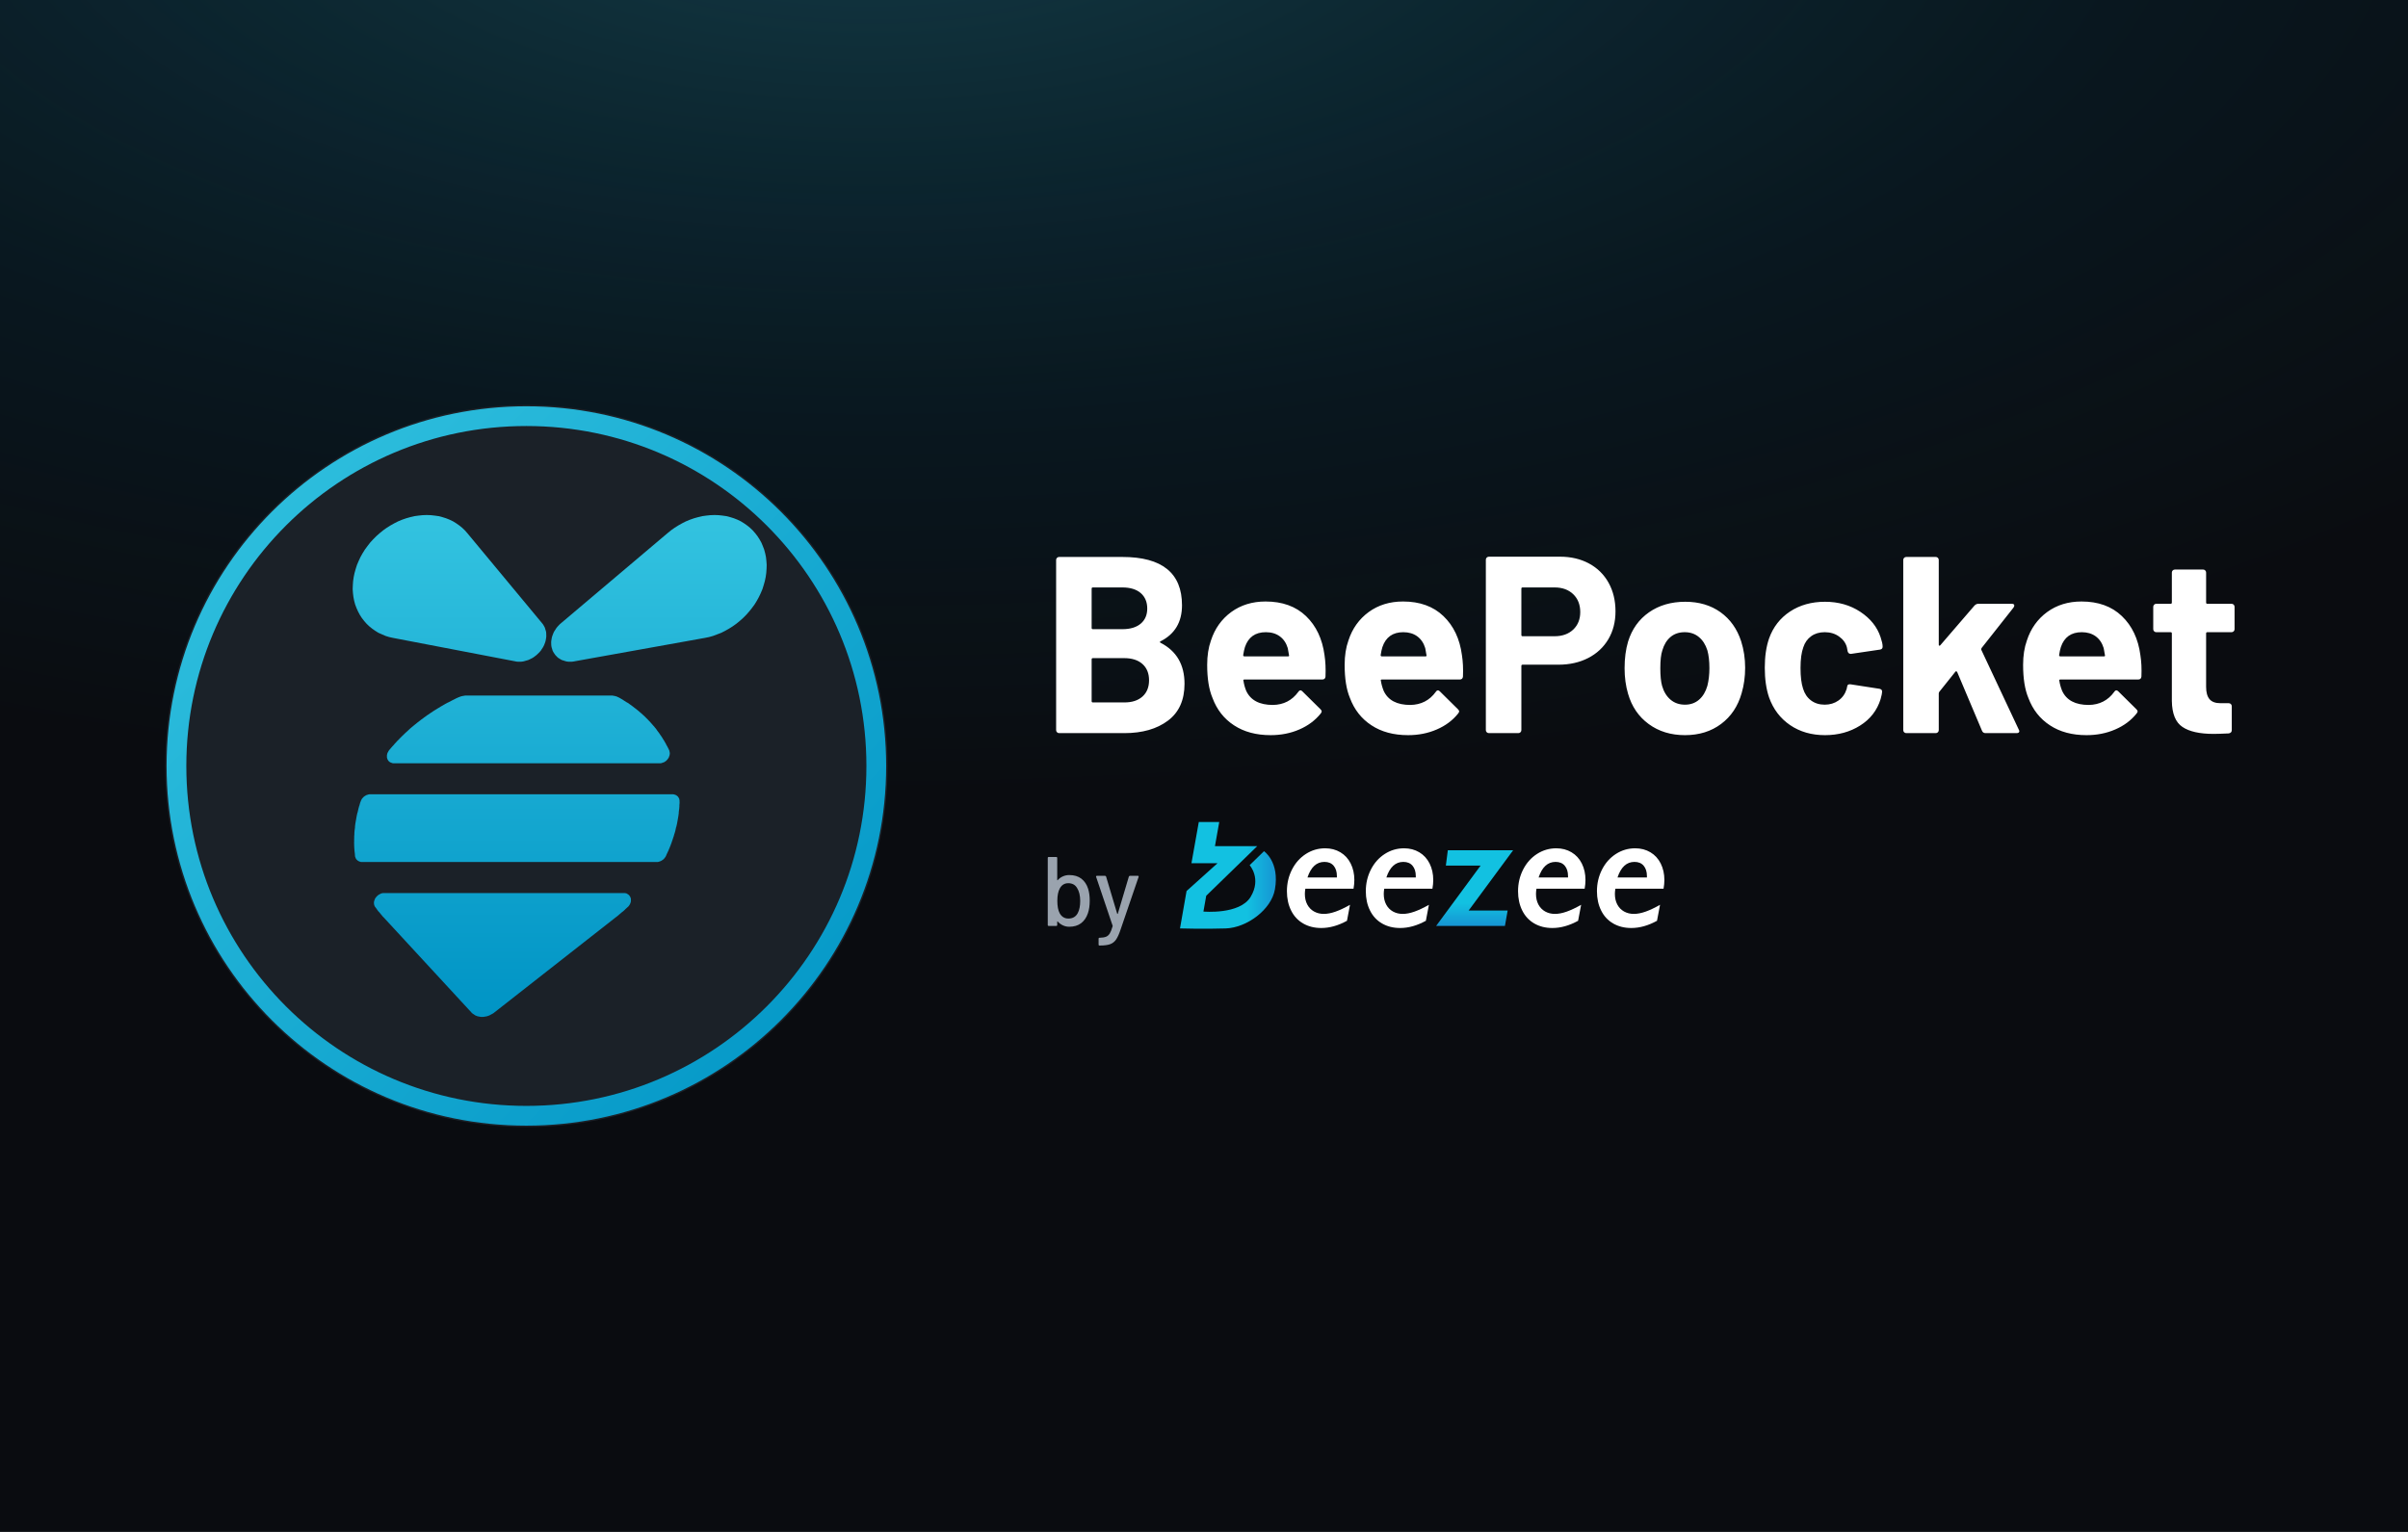
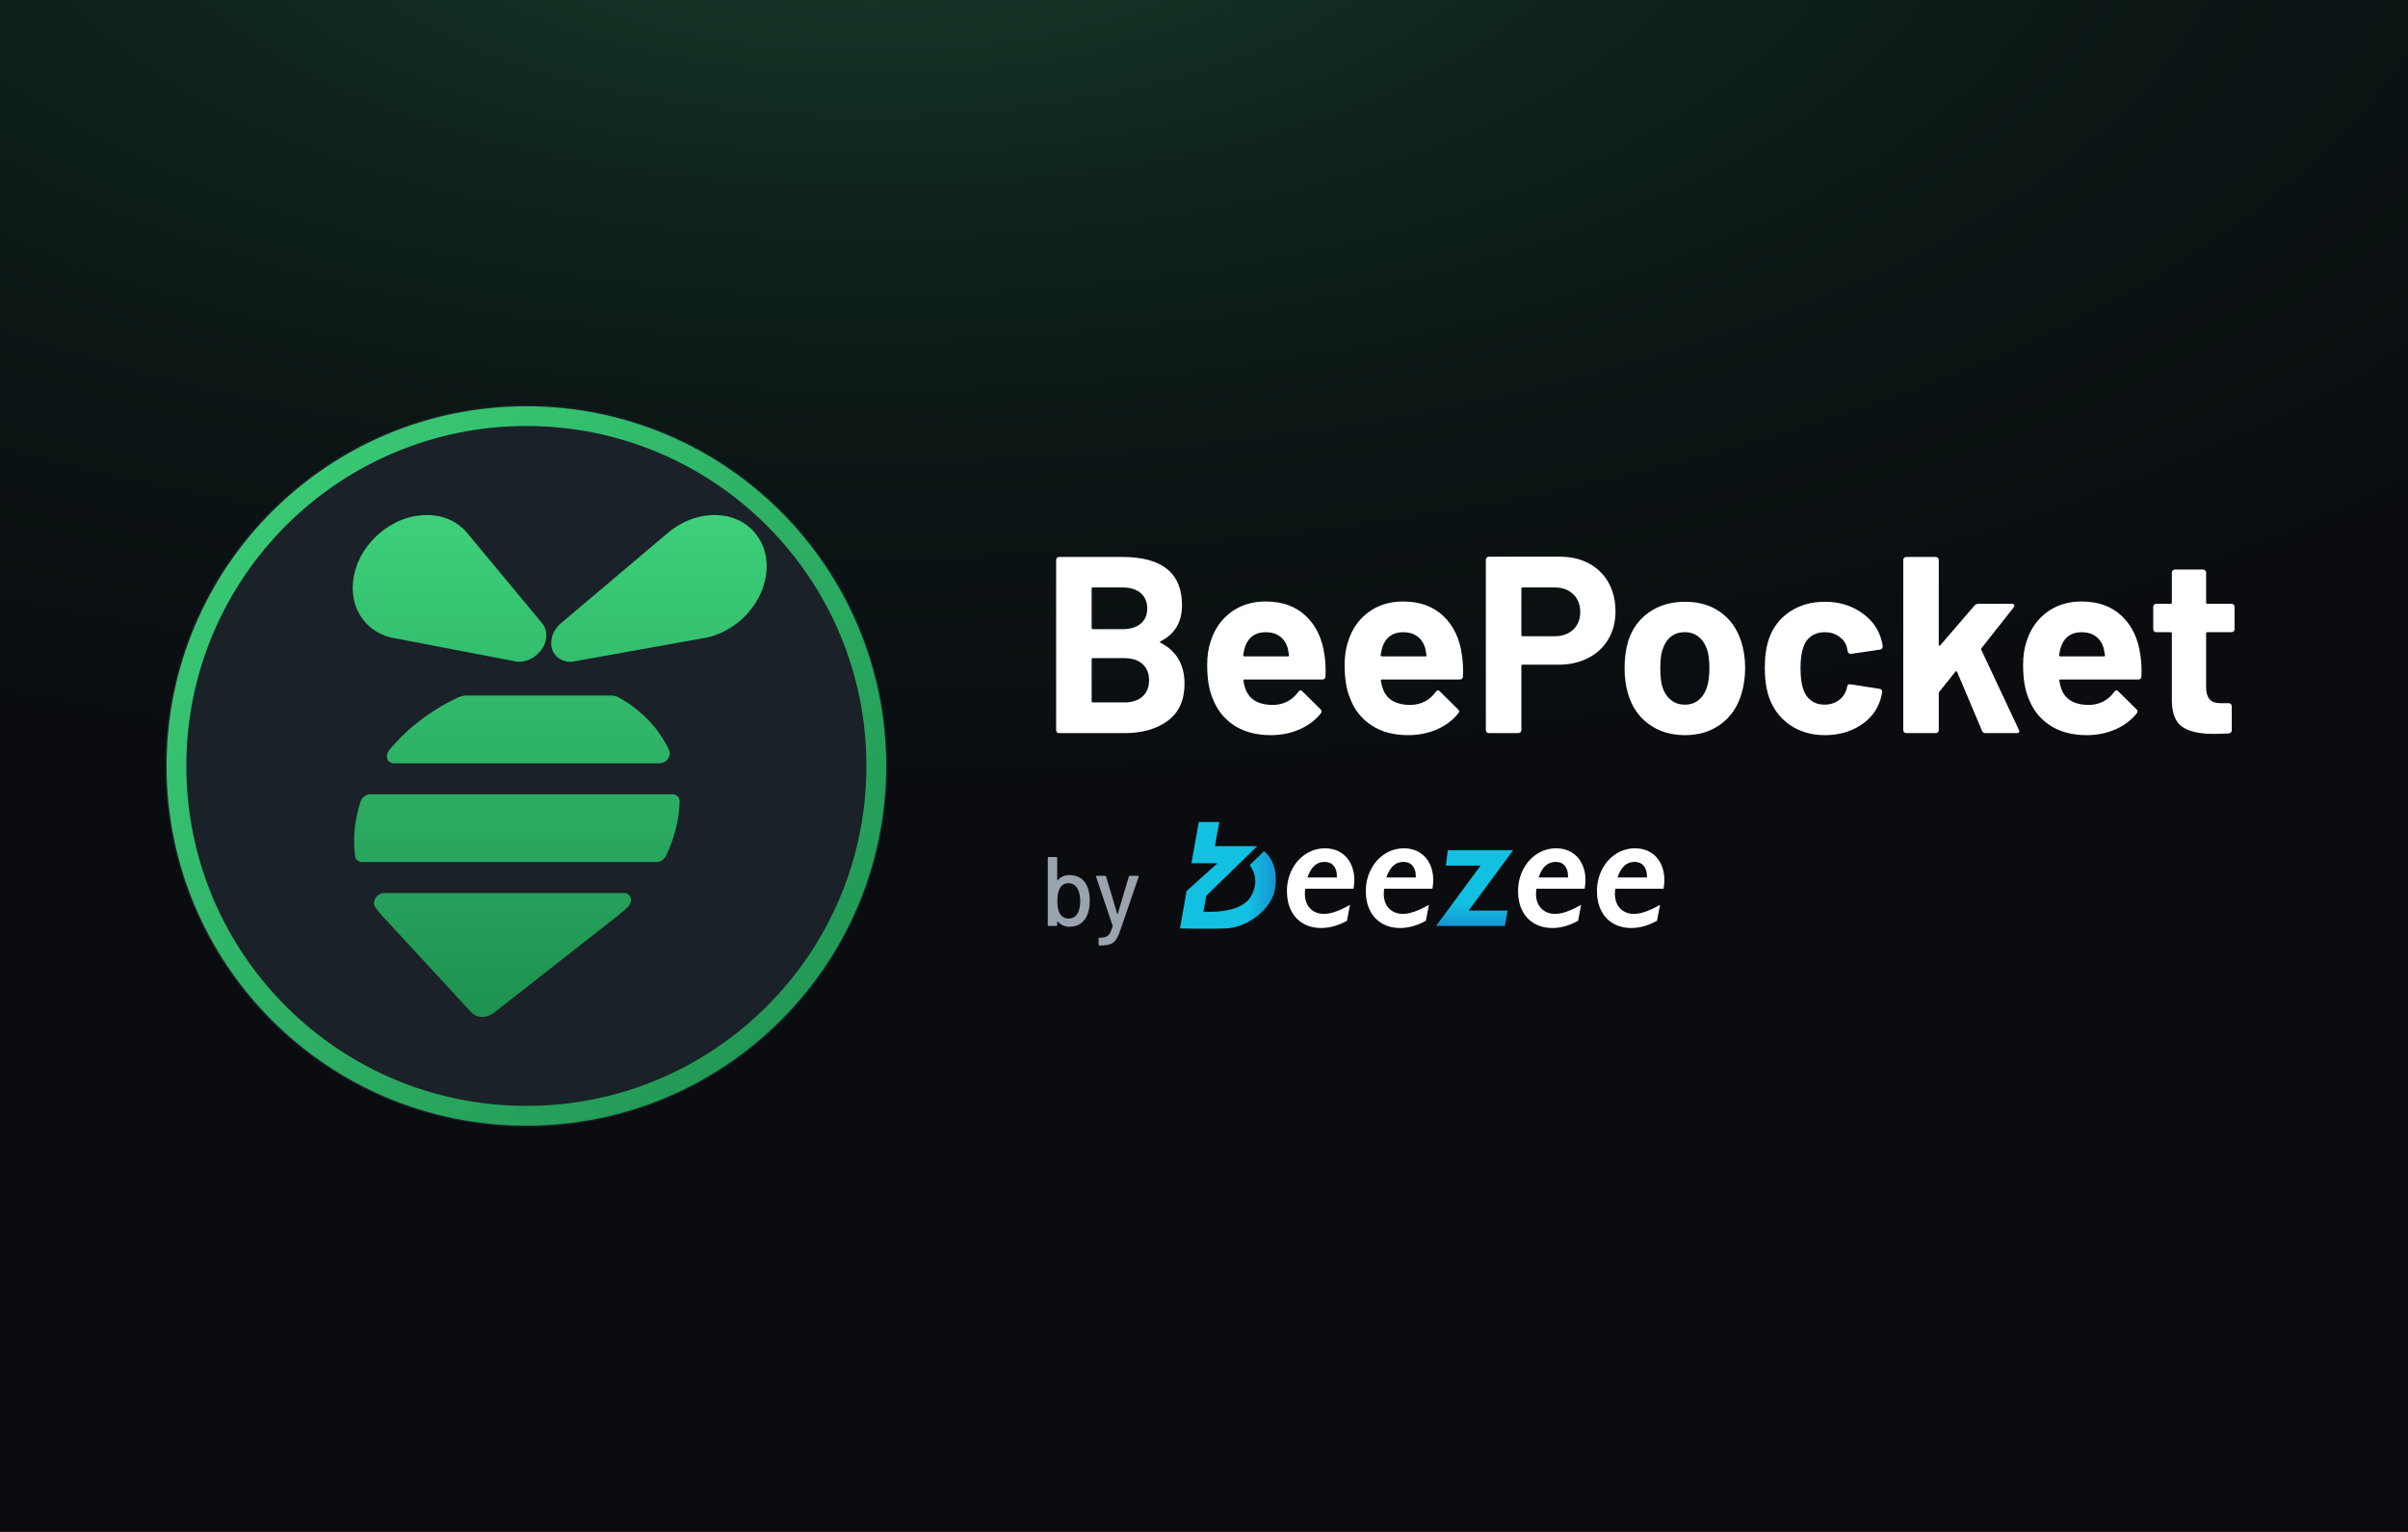
<svg xmlns="http://www.w3.org/2000/svg" viewBox="0 0 440 280" width="440" height="280" role="img">
  <defs>
    <linearGradient id="ir" x1="0" y1="0" x2="1" y2="1">
-       <stop offset="0" stop-color="#33C3E0" />
-       <stop offset="1" stop-color="#0094C5" />
+       <stop offset="0" stop-color="#3DD07A" />
+       <stop offset="1" stop-color="#1E9150" />
    </linearGradient>
    <linearGradient id="ig" x1="0" y1="0" x2="0" y2="1">
-       <stop offset="0" stop-color="#33C3E0" />
-       <stop offset="1" stop-color="#0094C5" />
+       <stop offset="0" stop-color="#3DD07A" />
+       <stop offset="1" stop-color="#1E9150" />
    </linearGradient>
    <linearGradient id="bzh" x1="0" y1="0" x2="1" y2="0">
      <stop offset="0" stop-color="#12C1E1" />
      <stop offset=".7" stop-color="#12C1E1" />
      <stop offset="1" stop-color="#1694D2" />
    </linearGradient>
    <linearGradient id="bzv" x1="0" y1="0" x2="0" y2="1">
      <stop offset="0" stop-color="#12C1E1" />
      <stop offset=".7" stop-color="#12C1E1" />
      <stop offset="1" stop-color="#1694D2" />
    </linearGradient>
    <radialGradient id="glow" cx="0.3" cy="-0.1" r="1" gradientTransform="scale(1.2 0.8)">
-       <stop offset="0" stop-color="#33C3E0" stop-opacity="0.26" />
-       <stop offset="0.45" stop-color="#0094C5" stop-opacity="0.08" />
-       <stop offset="0.75" stop-color="#0094C5" stop-opacity="0" />
+       <stop offset="0" stop-color="#3DD07A" stop-opacity="0.26" />
+       <stop offset="0.45" stop-color="#1E9150" stop-opacity="0.08" />
+       <stop offset="0.75" stop-color="#1E9150" stop-opacity="0" />
    </radialGradient>
  </defs>
  <rect width="440" height="280" fill="#0A0C10" />
  <rect width="440" height="280" fill="url(#glow)" />
  <g transform="translate(30.18 74) scale(0.257812)">
    <circle cx="256" cy="256" r="256" fill="#1B2128" />
    <circle cx="256" cy="256" r="248" fill="none" stroke="url(#ir)" stroke-width="14" />
    <g transform="translate(45.14 0) skewX(-10)">
      <path d="M142.6 79.6 L139.9 80.4 L137.2 81.4 L134.5 82.6 L132.0 84.0 L129.6 85.5 L127.2 87.2 L125.0 89.0 L122.9 91.0 L120.9 93.1 L119.1 95.3 L117.4 97.6 L115.9 100.1 L114.5 102.6 L113.3 105.3 L112.3 107.9 L111.5 110.7 L110.8 113.5 L110.4 116.3 L110.1 119.2 L110.0 122.1 L110.1 125.0 L110.4 127.8 L110.8 130.7 L111.5 133.5 L112.3 136.2 L113.3 138.9 L114.5 141.6 L115.9 144.1 L117.4 146.5 L119.1 148.9 L120.9 151.1 L122.9 153.2 L125.0 155.2 L127.2 157.0 L129.6 158.7 L132.0 160.2 L134.5 161.6 L137.2 162.7 L139.9 163.8 L142.6 164.6 L145.4 165.2 L234.9 181.8 L235.9 182.0 L237.0 182.1 L238.0 182.1 L239.0 182.1 L240.1 182.0 L241.1 181.8 L242.1 181.5 L243.1 181.2 L244.1 180.9 L245.1 180.4 L246.0 179.9 L246.9 179.4 L247.7 178.8 L248.5 178.1 L249.3 177.4 L250.0 176.6 L250.7 175.8 L251.3 175.0 L251.9 174.1 L252.3 173.2 L252.8 172.2 L253.2 171.2 L253.5 170.2 L253.7 169.2 L253.9 168.2 L254.0 167.1 L254.0 166.1 L254.0 165.0 L253.9 164.0 L253.7 163.0 L253.5 162.0 L253.2 160.9 L252.8 160.0 L252.3 159.0 L251.9 158.1 L251.3 157.2 L250.7 156.4 L250.0 155.5 L249.3 154.8 L185.1 91.0 L183.0 89.0 L180.8 87.2 L178.4 85.5 L176.0 84.0 L173.5 82.6 L170.8 81.4 L168.1 80.4 L165.4 79.6 L162.6 78.9 L159.7 78.5 L156.9 78.2 L154.0 78.1 L151.1 78.2 L148.3 78.5 L145.4 78.9 Z M346.6 79.6 L343.9 80.4 L341.2 81.4 L338.5 82.6 L336.0 84.0 L333.6 85.5 L331.2 87.2 L329.0 89.0 L326.9 91.0 L262.7 154.8 L262.0 155.5 L261.3 156.4 L260.7 157.2 L260.1 158.1 L259.7 159.0 L259.2 160.0 L258.8 160.9 L258.5 162.0 L258.3 163.0 L258.1 164.0 L258.0 165.0 L258.0 166.1 L258.0 167.1 L258.1 168.2 L258.3 169.2 L258.5 170.2 L258.8 171.2 L259.2 172.2 L259.7 173.2 L260.1 174.1 L260.7 175.0 L261.3 175.8 L262.0 176.6 L262.7 177.4 L263.5 178.1 L264.3 178.8 L265.1 179.4 L266.0 179.9 L266.9 180.4 L267.9 180.9 L268.9 181.2 L269.9 181.5 L270.9 181.8 L271.9 182.0 L273.0 182.1 L274.0 182.1 L275.0 182.1 L276.1 182.0 L277.1 181.8 L366.6 165.2 L369.4 164.6 L372.1 163.8 L374.8 162.7 L377.5 161.6 L380.0 160.2 L382.4 158.7 L384.8 157.0 L387.0 155.2 L389.1 153.2 L391.1 151.1 L392.9 148.9 L394.6 146.5 L396.1 144.1 L397.5 141.6 L398.7 138.9 L399.7 136.2 L400.5 133.5 L401.2 130.7 L401.6 127.8 L401.9 125.0 L402.0 122.1 L401.9 119.2 L401.6 116.3 L401.2 113.5 L400.5 110.7 L399.7 107.9 L398.7 105.3 L397.5 102.6 L396.1 100.1 L394.6 97.6 L392.9 95.3 L391.1 93.1 L389.1 91.0 L387.0 89.0 L384.8 87.2 L382.4 85.5 L380.0 84.0 L377.5 82.6 L374.8 81.4 L372.1 80.4 L369.4 79.6 L366.6 78.9 L363.7 78.5 L360.9 78.2 L358.0 78.1 L355.1 78.2 L352.3 78.5 L349.4 78.9 Z M156.3 245.9 L156.1 246.4 L155.9 247.0 L155.9 247.6 L155.8 248.2 L155.9 248.7 L156.0 249.3 L156.1 249.9 L156.3 250.4 L156.6 251.0 L156.9 251.5 L157.2 251.9 L157.6 252.4 L158.0 252.7 L158.5 253.1 L159.0 253.4 L159.6 253.6 L160.1 253.8 L160.7 254.0 L161.2 254.1 L161.8 254.1 L350.2 254.1 L350.8 254.1 L351.3 254.0 L351.9 253.8 L352.4 253.6 L353.0 253.4 L353.5 253.1 L354.0 252.7 L354.4 252.4 L354.8 251.9 L355.1 251.5 L355.4 251.0 L355.7 250.4 L355.9 249.9 L356.0 249.3 L356.1 248.7 L356.2 248.2 L356.1 247.6 L356.1 247.0 L355.9 246.4 L355.7 245.9 L355.5 245.3 L355.2 244.8 L355.1 244.7 L355.1 244.6 L353.9 242.8 L353.8 242.8 L353.7 242.6 L353.7 242.5 L352.4 240.8 L352.4 240.7 L352.2 240.5 L352.2 240.4 L350.9 238.7 L350.9 238.6 L350.7 238.4 L350.7 238.4 L349.3 236.7 L349.3 236.6 L349.1 236.4 L349.1 236.4 L347.7 234.7 L347.6 234.6 L347.5 234.4 L347.4 234.4 L346.0 232.7 L345.9 232.7 L345.8 232.5 L345.7 232.4 L344.2 230.8 L344.2 230.7 L344.0 230.6 L344.0 230.5 L342.5 228.9 L342.4 228.9 L342.2 228.7 L342.2 228.6 L340.6 227.1 L340.5 227.0 L340.4 226.9 L340.3 226.8 L338.7 225.3 L338.6 225.2 L338.5 225.1 L338.4 225.0 L336.7 223.5 L336.7 223.5 L336.5 223.3 L336.5 223.3 L334.7 221.8 L334.7 221.7 L334.5 221.6 L334.5 221.6 L332.7 220.1 L332.6 220.1 L332.5 219.9 L332.4 219.9 L330.6 218.5 L330.5 218.4 L330.4 218.3 L330.3 218.3 L328.5 216.9 L328.4 216.9 L328.2 216.7 L328.2 216.7 L326.3 215.4 L326.2 215.3 L326.0 215.2 L326.0 215.2 L324.1 213.9 L324.0 213.8 L323.8 213.7 L323.8 213.7 L321.8 212.4 L321.7 212.4 L321.6 212.3 L321.5 212.2 L319.5 211.0 L319.4 211.0 L319.2 210.9 L319.2 210.9 L317.1 209.7 L317.1 209.7 L316.9 209.6 L316.8 209.5 L314.8 208.4 L314.7 208.4 L314.5 208.3 L314.5 208.2 L313.0 207.5 L312.7 207.3 L312.0 207.1 L311.5 206.8 L311.0 206.7 L310.4 206.5 L309.9 206.4 L309.3 206.3 L308.8 206.2 L308.2 206.1 L307.5 206.1 L307.2 206.1 L204.8 206.1 L204.5 206.1 L203.8 206.1 L203.2 206.2 L202.7 206.3 L202.1 206.4 L201.6 206.5 L201.0 206.7 L200.5 206.8 L200.0 207.1 L199.3 207.3 L199.0 207.5 L197.5 208.2 L197.5 208.3 L197.3 208.4 L197.2 208.4 L195.2 209.5 L195.1 209.6 L194.9 209.7 L194.9 209.7 L192.8 210.9 L192.8 210.9 L192.6 211.0 L192.5 211.0 L190.5 212.2 L190.4 212.3 L190.3 212.4 L190.2 212.4 L188.2 213.7 L188.2 213.7 L188.0 213.8 L187.9 213.9 L186.0 215.2 L186.0 215.2 L185.8 215.3 L185.7 215.4 L183.8 216.7 L183.8 216.7 L183.6 216.9 L183.5 216.9 L181.7 218.3 L181.6 218.3 L181.5 218.4 L181.4 218.5 L179.6 219.9 L179.5 219.9 L179.4 220.1 L179.3 220.1 L177.5 221.6 L177.5 221.6 L177.3 221.7 L177.3 221.8 L175.5 223.3 L175.5 223.3 L175.3 223.5 L175.3 223.5 L173.6 225.0 L173.5 225.1 L173.4 225.2 L173.3 225.3 L171.7 226.8 L171.6 226.9 L171.5 227.0 L171.4 227.1 L169.8 228.6 L169.8 228.7 L169.6 228.9 L169.5 228.9 L168.0 230.5 L168.0 230.6 L167.8 230.7 L167.8 230.8 L166.3 232.4 L166.2 232.5 L166.1 232.7 L166.0 232.7 L164.6 234.4 L164.5 234.4 L164.4 234.6 L164.3 234.7 L162.9 236.4 L162.9 236.4 L162.7 236.6 L162.7 236.7 L161.3 238.4 L161.3 238.4 L161.1 238.6 L161.1 238.7 L159.8 240.4 L159.8 240.5 L159.6 240.7 L159.6 240.8 L158.3 242.5 L158.3 242.6 L158.2 242.8 L158.1 242.8 L156.9 244.6 L156.9 244.7 L156.8 244.8 L156.5 245.3 Z M147.1 276.4 L146.5 276.6 L146.0 276.8 L145.5 277.2 L145.0 277.5 L144.5 278.0 L144.2 278.4 L143.8 278.9 L143.5 279.4 L143.3 280.0 L143.1 280.6 L143.0 281.2 L142.9 281.6 L142.9 281.7 L142.8 282.0 L142.8 282.1 L142.6 284.1 L142.6 284.2 L142.5 284.4 L142.5 284.5 L142.3 286.5 L142.3 286.6 L142.3 286.9 L142.3 286.9 L142.2 289.0 L142.1 289.1 L142.1 289.3 L142.1 289.4 L142.0 291.4 L142.0 291.5 L142.0 291.8 L142.0 291.8 L142.0 293.9 L142.0 294.0 L142.0 294.2 L142.0 294.3 L142.0 296.3 L142.0 296.4 L142.0 296.7 L142.0 296.8 L142.1 298.8 L142.1 298.9 L142.1 299.1 L142.2 299.2 L142.3 301.2 L142.3 301.3 L142.3 301.6 L142.3 301.7 L142.5 303.7 L142.5 303.8 L142.6 304.0 L142.6 304.1 L142.8 306.1 L142.8 306.2 L142.9 306.5 L142.9 306.5 L143.2 308.6 L143.2 308.6 L143.3 308.9 L143.3 309.0 L143.6 311.0 L143.7 311.1 L143.7 311.3 L143.7 311.4 L144.1 313.4 L144.2 313.5 L144.2 313.7 L144.2 313.8 L144.7 315.8 L144.7 315.9 L144.8 316.1 L144.8 316.2 L145.4 318.2 L145.4 318.3 L145.5 318.5 L145.5 318.6 L145.8 319.8 L146.0 320.4 L146.3 320.9 L146.6 321.4 L146.9 321.9 L147.3 322.3 L147.8 322.7 L148.3 323.1 L148.8 323.4 L149.3 323.6 L149.8 323.8 L150.4 324.0 L151.0 324.1 L151.6 324.1 L360.4 324.1 L361.0 324.1 L361.6 324.0 L362.2 323.8 L362.7 323.6 L363.2 323.4 L363.7 323.1 L364.2 322.7 L364.7 322.3 L365.1 321.9 L365.4 321.4 L365.7 320.9 L366.0 320.4 L366.2 319.8 L366.5 318.6 L366.5 318.5 L366.6 318.3 L366.6 318.2 L367.2 316.2 L367.2 316.1 L367.3 315.9 L367.3 315.8 L367.8 313.8 L367.8 313.7 L367.8 313.5 L367.9 313.4 L368.3 311.4 L368.3 311.3 L368.3 311.1 L368.4 311.0 L368.7 309.0 L368.7 308.9 L368.8 308.6 L368.8 308.6 L369.1 306.5 L369.1 306.5 L369.2 306.2 L369.2 306.1 L369.4 304.1 L369.4 304.0 L369.5 303.8 L369.5 303.7 L369.7 301.7 L369.7 301.6 L369.7 301.3 L369.7 301.2 L369.8 299.2 L369.9 299.1 L369.9 298.9 L369.9 298.8 L370.0 296.8 L370.0 296.7 L370.0 296.4 L370.0 296.3 L370.0 294.3 L370.0 294.2 L370.0 294.0 L370.0 293.9 L370.0 291.8 L370.0 291.8 L370.0 291.5 L370.0 291.4 L369.9 289.4 L369.9 289.3 L369.9 289.1 L369.8 289.0 L369.7 286.9 L369.7 286.9 L369.7 286.6 L369.7 286.5 L369.5 284.5 L369.5 284.4 L369.4 284.2 L369.4 284.1 L369.2 282.1 L369.2 282.0 L369.1 281.7 L369.1 281.6 L369.0 281.2 L368.9 280.6 L368.7 280.0 L368.5 279.4 L368.2 278.9 L367.8 278.4 L367.5 278.0 L367.0 277.5 L366.5 277.2 L366.0 276.8 L365.5 276.6 L364.9 276.4 L364.3 276.2 L363.7 276.1 L363.1 276.1 L148.9 276.1 L148.3 276.1 L147.7 276.2 Z M169.3 346.3 L168.8 346.5 L168.3 346.8 L167.8 347.1 L167.3 347.4 L166.9 347.8 L166.5 348.2 L166.1 348.7 L165.8 349.2 L165.5 349.7 L165.3 350.2 L165.2 350.8 L165.1 351.3 L165.0 351.9 L165.0 352.5 L165.1 353.1 L165.2 353.6 L165.4 354.2 L165.6 354.7 L165.9 355.2 L166.2 355.7 L166.6 356.1 L167.8 357.4 L167.8 357.4 L168.0 357.6 L168.0 357.7 L169.5 359.3 L169.6 359.3 L169.8 359.5 L169.8 359.5 L171.4 361.1 L171.5 361.2 L171.6 361.3 L171.7 361.4 L173.3 363.0 L173.4 363.0 L173.5 363.1 L173.5 363.1 L247.8 430.7 L248.0 430.9 L248.6 431.4 L249.1 431.7 L249.6 432.0 L250.1 432.3 L250.6 432.6 L251.1 432.9 L251.7 433.1 L252.2 433.3 L252.8 433.5 L253.4 433.6 L253.9 433.7 L254.5 433.8 L255.1 433.9 L255.7 433.9 L256.3 433.9 L256.9 433.9 L257.5 433.8 L258.1 433.7 L258.6 433.6 L259.2 433.5 L259.8 433.3 L260.3 433.1 L260.9 432.9 L261.4 432.6 L261.9 432.3 L262.4 432.0 L262.9 431.7 L263.4 431.4 L264.0 430.9 L264.2 430.7 L338.5 363.1 L338.5 363.1 L338.6 363.0 L338.7 363.0 L340.3 361.4 L340.4 361.3 L340.5 361.2 L340.6 361.1 L342.2 359.5 L342.2 359.5 L342.4 359.3 L342.5 359.3 L344.0 357.7 L344.0 357.6 L344.2 357.4 L344.2 357.4 L345.4 356.1 L345.8 355.7 L346.1 355.2 L346.4 354.7 L346.6 354.2 L346.8 353.6 L346.9 353.1 L347.0 352.5 L347.0 351.9 L346.9 351.3 L346.8 350.8 L346.7 350.2 L346.5 349.7 L346.2 349.2 L345.9 348.7 L345.5 348.2 L345.1 347.8 L344.7 347.4 L344.2 347.1 L343.7 346.8 L343.2 346.5 L342.7 346.3 L342.1 346.2 L341.5 346.1 L341.0 346.1 L171.0 346.1 L170.5 346.1 L169.9 346.2 Z" fill="url(#ig)" fill-rule="evenodd" />
    </g>
  </g>
  <path d="M212.07 117.49Q216.44 119.74 216.44 124.98Q216.44 129.45 213.41 131.72Q210.37 134 205.45 134H193.53Q193.3 134 193.14 133.84Q192.98 133.68 192.98 133.45V102.35Q192.98 102.12 193.14 101.96Q193.3 101.8 193.53 101.8H205.08Q215.98 101.8 215.98 110.63Q215.98 115.23 212.07 117.21Q211.8 117.35 212.07 117.49ZM199.47 107.6V114.77Q199.47 115 199.7 115H205.08Q207.24 115 208.44 113.99Q209.63 112.98 209.63 111.23Q209.63 109.44 208.44 108.4Q207.24 107.37 205.08 107.37H199.7Q199.47 107.37 199.47 107.6ZM209.96 124.34Q209.96 122.45 208.76 121.37Q207.56 120.29 205.4 120.29H199.7Q199.47 120.29 199.47 120.52V128.16Q199.47 128.39 199.7 128.39H205.45Q207.56 128.39 208.76 127.31Q209.96 126.23 209.96 124.34ZM242.2 123.65Q242.16 124.2 241.6 124.2H227.39Q227.11 124.2 227.21 124.43Q227.34 125.35 227.71 126.27Q228.91 128.85 232.59 128.85Q235.53 128.8 237.23 126.46Q237.42 126.18 237.65 126.18Q237.79 126.18 237.97 126.36L241.28 129.63Q241.51 129.86 241.51 130.04Q241.51 130.14 241.33 130.41Q239.81 132.3 237.42 133.33Q235.03 134.37 232.17 134.37Q228.22 134.37 225.48 132.57Q222.74 130.78 221.55 127.56Q220.58 125.26 220.58 121.53Q220.58 119 221.27 117.07Q222.33 113.81 224.97 111.87Q227.62 109.94 231.25 109.94Q235.85 109.94 238.64 112.61Q241.42 115.28 242.02 119.74Q242.29 121.49 242.2 123.65ZM227.48 118.27Q227.3 118.87 227.16 119.74Q227.16 119.97 227.39 119.97H235.35Q235.62 119.97 235.53 119.74Q235.3 118.41 235.3 118.45Q234.89 117.07 233.85 116.31Q232.82 115.55 231.3 115.55Q228.4 115.55 227.48 118.27ZM267.32 123.65Q267.27 124.2 266.72 124.2H252.51Q252.23 124.2 252.32 124.43Q252.46 125.35 252.83 126.27Q254.02 128.85 257.7 128.85Q260.65 128.8 262.35 126.46Q262.53 126.18 262.76 126.18Q262.9 126.18 263.09 126.36L266.4 129.63Q266.63 129.86 266.63 130.04Q266.63 130.14 266.44 130.41Q264.93 132.3 262.53 133.33Q260.14 134.37 257.29 134.37Q253.33 134.37 250.6 132.57Q247.86 130.78 246.66 127.56Q245.7 125.26 245.7 121.53Q245.7 119 246.39 117.07Q247.45 113.81 250.09 111.87Q252.74 109.94 256.37 109.94Q260.97 109.94 263.75 112.61Q266.54 115.28 267.13 119.74Q267.41 121.49 267.32 123.65ZM252.6 118.27Q252.41 118.87 252.28 119.74Q252.28 119.97 252.51 119.97H260.46Q260.74 119.97 260.65 119.74Q260.42 118.41 260.42 118.45Q260 117.07 258.97 116.31Q257.93 115.55 256.42 115.55Q253.52 115.55 252.6 118.27ZM295.19 111.74Q295.19 114.63 293.88 116.84Q292.57 119.05 290.2 120.27Q287.83 121.49 284.75 121.49H278.22Q277.99 121.49 277.99 121.72V133.45Q277.99 133.68 277.83 133.84Q277.67 134 277.44 134H272.06Q271.83 134 271.66 133.84Q271.5 133.68 271.5 133.45V102.31Q271.5 102.08 271.66 101.91Q271.83 101.75 272.06 101.75H285.03Q288.06 101.75 290.36 103Q292.66 104.24 293.93 106.52Q295.19 108.79 295.19 111.74ZM288.75 111.87Q288.75 109.85 287.47 108.61Q286.18 107.37 284.06 107.37H278.22Q277.99 107.37 277.99 107.6V116.06Q277.99 116.29 278.22 116.29H284.06Q286.18 116.29 287.47 115.07Q288.75 113.85 288.75 111.87ZM297.49 126.82Q296.85 124.66 296.85 122.13Q296.85 119.42 297.49 117.26Q298.55 113.85 301.31 111.92Q304.07 109.99 307.94 109.99Q311.71 109.99 314.38 111.9Q317.04 113.81 318.15 117.21Q318.88 119.51 318.88 122.04Q318.88 124.52 318.24 126.69Q317.23 130.27 314.49 132.32Q311.75 134.37 307.89 134.37Q304.03 134.37 301.26 132.34Q298.5 130.32 297.49 126.82ZM311.98 125.35Q312.35 123.88 312.35 122.13Q312.35 120.2 311.98 118.87Q311.48 117.3 310.42 116.43Q309.36 115.55 307.84 115.55Q306.28 115.55 305.24 116.43Q304.21 117.3 303.75 118.87Q303.38 119.97 303.38 122.13Q303.38 124.2 303.7 125.35Q304.16 126.96 305.24 127.88Q306.32 128.8 307.89 128.8Q309.41 128.8 310.47 127.88Q311.52 126.96 311.98 125.35ZM323.25 127.47Q322.47 125.17 322.47 122.04Q322.47 118.96 323.25 116.7Q324.36 113.58 327.07 111.78Q329.79 109.99 333.47 109.99Q337.15 109.99 339.93 111.83Q342.71 113.67 343.63 116.47Q344 117.58 344 118.13V118.22Q344 118.64 343.54 118.73L338.25 119.51H338.16Q337.74 119.51 337.61 119.05L337.47 118.31Q337.15 117.12 336.04 116.34Q334.94 115.55 333.42 115.55Q331.95 115.55 330.94 116.29Q329.92 117.03 329.51 118.31Q329 119.69 329 122.09Q329 124.48 329.46 125.86Q329.88 127.24 330.91 128.02Q331.95 128.8 333.42 128.8Q334.85 128.8 335.93 128.04Q337.01 127.28 337.42 125.95Q337.47 125.86 337.47 125.67Q337.51 125.63 337.51 125.54Q337.56 124.98 338.16 125.08L343.45 125.9Q343.91 126 343.91 126.41Q343.91 126.78 343.63 127.79Q342.67 130.87 339.88 132.62Q337.1 134.37 333.47 134.37Q329.79 134.37 327.09 132.53Q324.4 130.69 323.25 127.47ZM347.77 133.45V102.35Q347.77 102.12 347.93 101.96Q348.09 101.8 348.32 101.8H353.71Q353.94 101.8 354.1 101.96Q354.26 102.12 354.26 102.35V117.85Q354.26 117.99 354.35 118.02Q354.44 118.04 354.53 117.95L360.79 110.68Q361.11 110.36 361.48 110.36H367.6Q368.06 110.36 368.06 110.68Q368.06 110.82 367.92 111.05L362.08 118.45Q361.99 118.64 362.03 118.77L368.88 133.36Q368.98 133.54 368.98 133.63Q368.98 134 368.47 134H362.81Q362.35 134 362.17 133.59L357.62 122.82Q357.57 122.73 357.45 122.71Q357.34 122.68 357.29 122.78L354.35 126.46Q354.26 126.64 354.26 126.73V133.45Q354.26 133.68 354.1 133.84Q353.94 134 353.71 134H348.32Q348.09 134 347.93 133.84Q347.77 133.68 347.77 133.45ZM391.29 123.65Q391.24 124.2 390.69 124.2H376.48Q376.2 124.2 376.29 124.43Q376.43 125.35 376.8 126.27Q377.99 128.85 381.67 128.85Q384.62 128.8 386.32 126.46Q386.5 126.18 386.73 126.18Q386.87 126.18 387.06 126.36L390.37 129.63Q390.6 129.86 390.6 130.04Q390.6 130.14 390.41 130.41Q388.9 132.3 386.5 133.33Q384.11 134.37 381.26 134.37Q377.3 134.37 374.57 132.57Q371.83 130.78 370.63 127.56Q369.67 125.26 369.67 121.53Q369.67 119 370.36 117.07Q371.42 113.81 374.06 111.87Q376.71 109.94 380.34 109.94Q384.94 109.94 387.72 112.61Q390.51 115.28 391.1 119.74Q391.38 121.49 391.29 123.65ZM376.57 118.27Q376.38 118.87 376.25 119.74Q376.25 119.97 376.48 119.97H384.43Q384.71 119.97 384.62 119.74Q384.39 118.41 384.39 118.45Q383.97 117.07 382.94 116.31Q381.9 115.55 380.39 115.55Q377.49 115.55 376.57 118.27ZM407.76 115.55H403.34Q403.11 115.55 403.11 115.78V125.54Q403.11 127.05 403.73 127.79Q404.35 128.53 405.73 128.53H407.25Q407.48 128.53 407.64 128.69Q407.8 128.85 407.8 129.08V133.45Q407.8 133.95 407.25 134.05Q405.32 134.14 404.49 134.14Q400.67 134.14 398.79 132.87Q396.9 131.61 396.85 128.11V115.78Q396.85 115.55 396.62 115.55H394Q393.77 115.55 393.61 115.39Q393.45 115.23 393.45 115V110.91Q393.45 110.68 393.61 110.52Q393.77 110.36 394 110.36H396.62Q396.85 110.36 396.85 110.13V104.65Q396.85 104.42 397.01 104.26Q397.18 104.1 397.41 104.1H402.56Q402.79 104.1 402.95 104.26Q403.11 104.42 403.11 104.65V110.13Q403.11 110.36 403.34 110.36H407.76Q407.99 110.36 408.15 110.52Q408.31 110.68 408.31 110.91V115Q408.31 115.23 408.15 115.39Q407.99 115.55 407.76 115.55Z" fill="#FFFFFF" />
  <path d="M199.12 164.63Q199.12 165.98 198.78 166.94Q198.38 168.11 197.53 168.75Q196.67 169.39 195.38 169.39Q194.75 169.39 194.21 169.13Q193.67 168.88 193.27 168.43Q193.24 168.4 193.21 168.41Q193.18 168.43 193.18 168.47V169.06Q193.18 169.24 193 169.24H191.63Q191.45 169.24 191.45 169.06V156.82Q191.45 156.64 191.63 156.64H193Q193.18 156.64 193.18 156.82V160.84Q193.18 160.87 193.21 160.89Q193.24 160.91 193.27 160.87Q193.67 160.42 194.22 160.18Q194.77 159.94 195.38 159.94Q196.73 159.94 197.59 160.6Q198.46 161.27 198.83 162.46Q199.12 163.37 199.12 164.63ZM197.38 164.67Q197.38 163.19 196.8 162.29Q196.28 161.43 195.2 161.43Q194.19 161.43 193.67 162.35Q193.2 163.18 193.2 164.65Q193.2 166.13 193.63 166.92Q194.17 167.89 195.22 167.89Q196.4 167.89 196.93 166.9Q197.38 166.06 197.38 164.67ZM200.74 172.64V171.58Q200.74 171.4 200.92 171.4H200.96Q201.68 171.38 202.09 171.22Q202.5 171.06 202.78 170.62Q203.05 170.18 203.3 169.3Q203.31 169.28 203.31 169.23Q203.3 169.19 203.3 169.19L200.29 160.28L200.27 160.21Q200.27 160.08 200.44 160.08H201.89Q202.06 160.08 202.11 160.22L204.14 167.01Q204.16 167.05 204.2 167.05Q204.23 167.05 204.25 167.01L206.27 160.22Q206.32 160.08 206.48 160.08H207.91Q208.1 160.08 208.05 160.28L204.77 169.87Q204.36 171.11 203.94 171.72Q203.53 172.32 202.87 172.57Q202.2 172.82 200.99 172.82H200.87Q200.74 172.82 200.74 172.64Z" fill="#9AA3AE" />
  <g transform="translate(215.45 150) scale(0.037736)">
    <path d="M411.092,147.839l-69.408,67.712c-0,0 58.404,64.755 4.654,153.634c-52.904,87.179 -228.542,71.096 -228.542,71.096l13.542,-76.6l247.167,-240.392l-204.842,-0l20.737,-116.808l-99.033,-0l-35.55,199.762l126.117,0l-149.821,134.583l-31.738,181.138c0,-0 119.771,3.387 221.346,-0c101.996,-3.383 220.921,-90.571 238.275,-189.179c23.7,-133.317 -52.904,-184.946 -52.904,-184.946Z" fill="url(#bzh)" />
    <g fill="#FFFFFF">
      <path d="M707.335,133.83c27.507,0 52.038,6.414 73.593,19.242c21.556,12.827 38.219,31.011 49.988,54.55c11.77,23.539 17.655,50.12 17.655,79.742c-0,13.225 -1.323,27.242 -3.968,42.054l-233.276,-0c-1.587,9.257 -2.38,17.72 -2.38,25.39c-0,19.572 3.901,36.698 11.703,51.377c7.802,14.678 18.712,25.919 32.73,33.721c14.018,7.803 29.755,11.704 47.211,11.704c17.191,-0 36.102,-3.637 56.732,-10.91c20.63,-7.273 44.037,-18.316 70.221,-33.127l-14.679,77.362c-42.318,23.275 -83.842,34.912 -124.573,34.912c-33.06,0 -62.22,-7.273 -87.478,-21.82c-25.259,-14.547 -44.698,-35.441 -58.319,-62.683c-13.621,-27.242 -20.432,-58.451 -20.432,-93.628c0,-37.821 8.199,-72.8 24.597,-104.935c16.398,-32.135 38.813,-57.327 67.246,-75.576c28.432,-18.25 59.575,-27.375 93.429,-27.375Zm56.732,141.236l0,-6.348c0,-21.159 -5.223,-37.954 -15.67,-50.384c-10.448,-12.431 -25.325,-18.647 -44.632,-18.647c-38.086,0 -65.461,25.126 -82.123,75.379l142.425,-0Z" />
      <path d="M707.335,133.83c27.507,0 52.038,6.414 73.593,19.242c21.556,12.827 38.219,31.011 49.988,54.55c11.77,23.539 17.655,50.12 17.655,79.742c-0,13.225 -1.323,27.242 -3.968,42.054l-233.276,-0c-1.587,9.257 -2.38,17.72 -2.38,25.39c-0,19.572 3.901,36.698 11.703,51.377c7.802,14.678 18.712,25.919 32.73,33.721c14.018,7.803 29.755,11.704 47.211,11.704c17.191,-0 36.102,-3.637 56.732,-10.91c20.63,-7.273 44.037,-18.316 70.221,-33.127l-14.679,77.362c-42.318,23.275 -83.842,34.912 -124.573,34.912c-33.06,0 -62.22,-7.273 -87.478,-21.82c-25.259,-14.547 -44.698,-35.441 -58.319,-62.683c-13.621,-27.242 -20.432,-58.451 -20.432,-93.628c0,-37.821 8.199,-72.8 24.597,-104.935c16.398,-32.135 38.813,-57.327 67.246,-75.576c28.432,-18.25 59.575,-27.375 93.429,-27.375Zm56.732,141.236l0,-6.348c0,-21.159 -5.223,-37.954 -15.67,-50.384c-10.448,-12.431 -25.325,-18.647 -44.632,-18.647c-38.086,0 -65.461,25.126 -82.123,75.379l142.425,-0Z" transform="translate(382.05 0)" />
      <path d="M707.335,133.83c27.507,0 52.038,6.414 73.593,19.242c21.556,12.827 38.219,31.011 49.988,54.55c11.77,23.539 17.655,50.12 17.655,79.742c-0,13.225 -1.323,27.242 -3.968,42.054l-233.276,-0c-1.587,9.257 -2.38,17.72 -2.38,25.39c-0,19.572 3.901,36.698 11.703,51.377c7.802,14.678 18.712,25.919 32.73,33.721c14.018,7.803 29.755,11.704 47.211,11.704c17.191,-0 36.102,-3.637 56.732,-10.91c20.63,-7.273 44.037,-18.316 70.221,-33.127l-14.679,77.362c-42.318,23.275 -83.842,34.912 -124.573,34.912c-33.06,0 -62.22,-7.273 -87.478,-21.82c-25.259,-14.547 -44.698,-35.441 -58.319,-62.683c-13.621,-27.242 -20.432,-58.451 -20.432,-93.628c0,-37.821 8.199,-72.8 24.597,-104.935c16.398,-32.135 38.813,-57.327 67.246,-75.576c28.432,-18.25 59.575,-27.375 93.429,-27.375Zm56.732,141.236l0,-6.348c0,-21.159 -5.223,-37.954 -15.67,-50.384c-10.448,-12.431 -25.325,-18.647 -44.632,-18.647c-38.086,0 -65.461,25.126 -82.123,75.379l142.425,-0Z" transform="translate(1119.17 0)" />
      <path d="M707.335,133.83c27.507,0 52.038,6.414 73.593,19.242c21.556,12.827 38.219,31.011 49.988,54.55c11.77,23.539 17.655,50.12 17.655,79.742c-0,13.225 -1.323,27.242 -3.968,42.054l-233.276,-0c-1.587,9.257 -2.38,17.72 -2.38,25.39c-0,19.572 3.901,36.698 11.703,51.377c7.802,14.678 18.712,25.919 32.73,33.721c14.018,7.803 29.755,11.704 47.211,11.704c17.191,-0 36.102,-3.637 56.732,-10.91c20.63,-7.273 44.037,-18.316 70.221,-33.127l-14.679,77.362c-42.318,23.275 -83.842,34.912 -124.573,34.912c-33.06,0 -62.22,-7.273 -87.478,-21.82c-25.259,-14.547 -44.698,-35.441 -58.319,-62.683c-13.621,-27.242 -20.432,-58.451 -20.432,-93.628c0,-37.821 8.199,-72.8 24.597,-104.935c16.398,-32.135 38.813,-57.327 67.246,-75.576c28.432,-18.25 59.575,-27.375 93.429,-27.375Zm56.732,141.236l0,-6.348c0,-21.159 -5.223,-37.954 -15.67,-50.384c-10.448,-12.431 -25.325,-18.647 -44.632,-18.647c-38.086,0 -65.461,25.126 -82.123,75.379l142.425,-0Z" transform="translate(1501.22 0)" />
    </g>
    <path d="M1617.43,143.352l-215.423,291.992l188.843,0l-13.092,74.585l-333.252,0l215.423,-292.389l-168.213,0l9.522,-74.188l316.192,-0Z" fill="url(#bzv)" />
  </g>
</svg>
